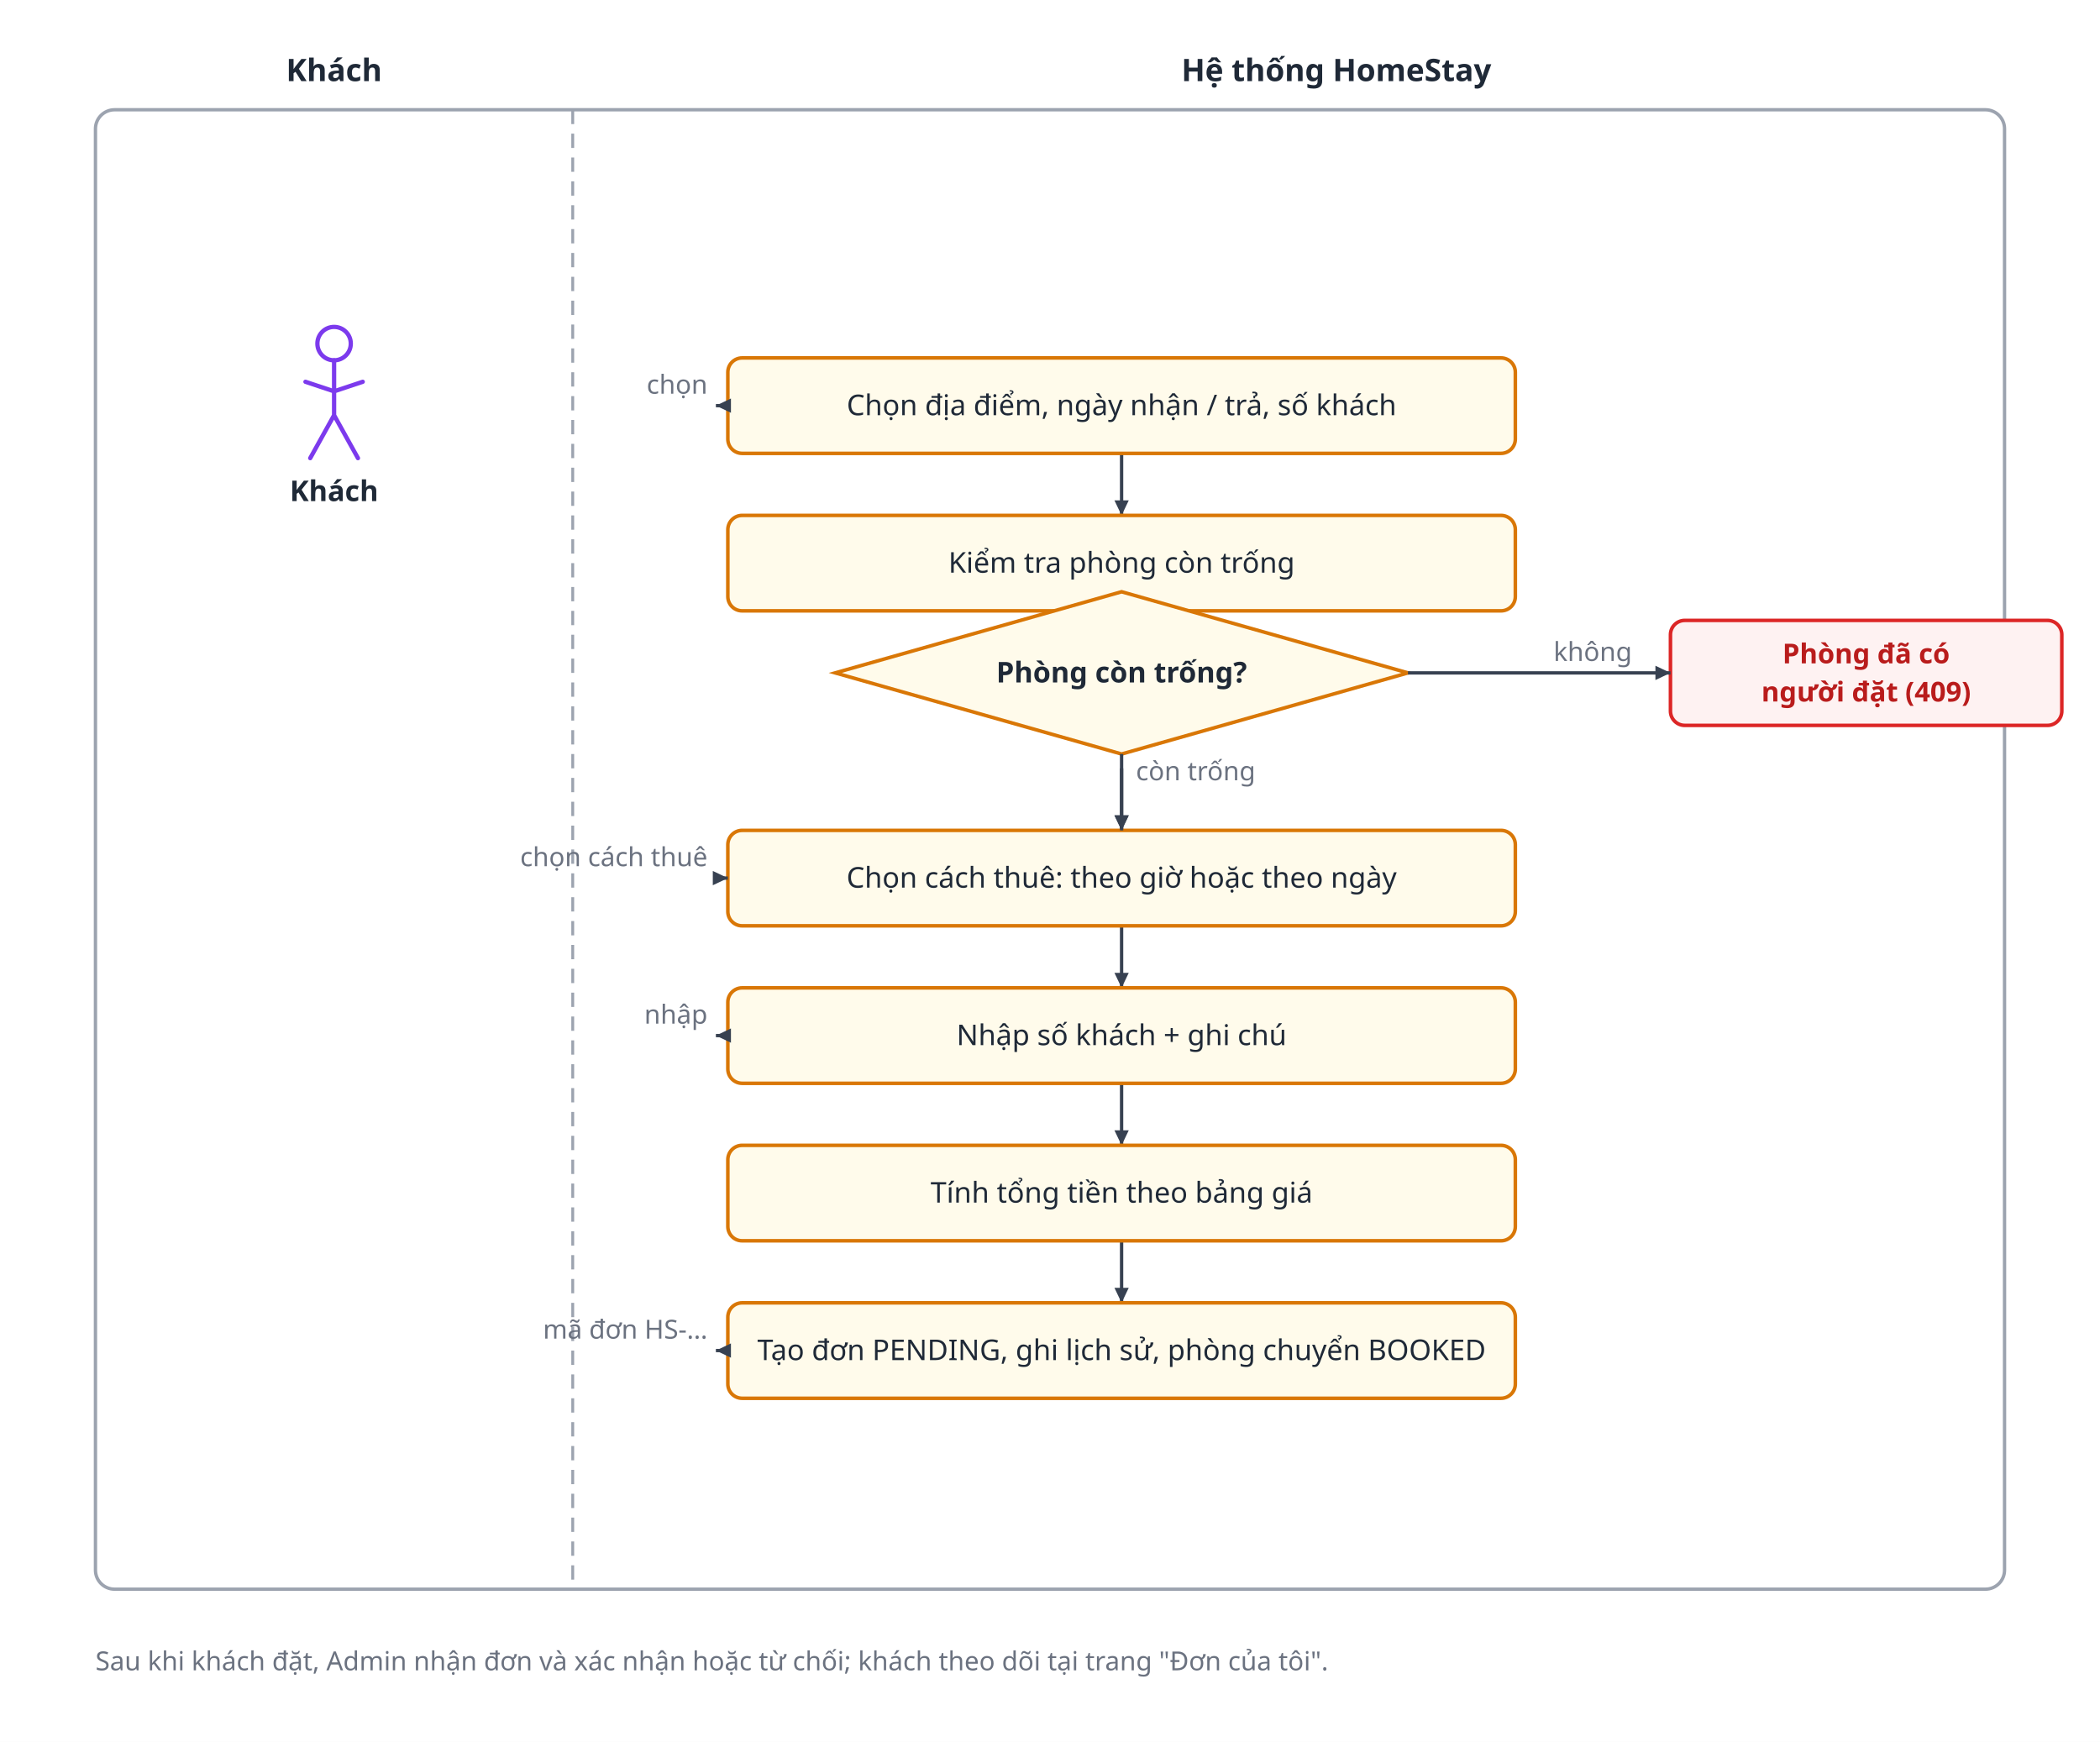
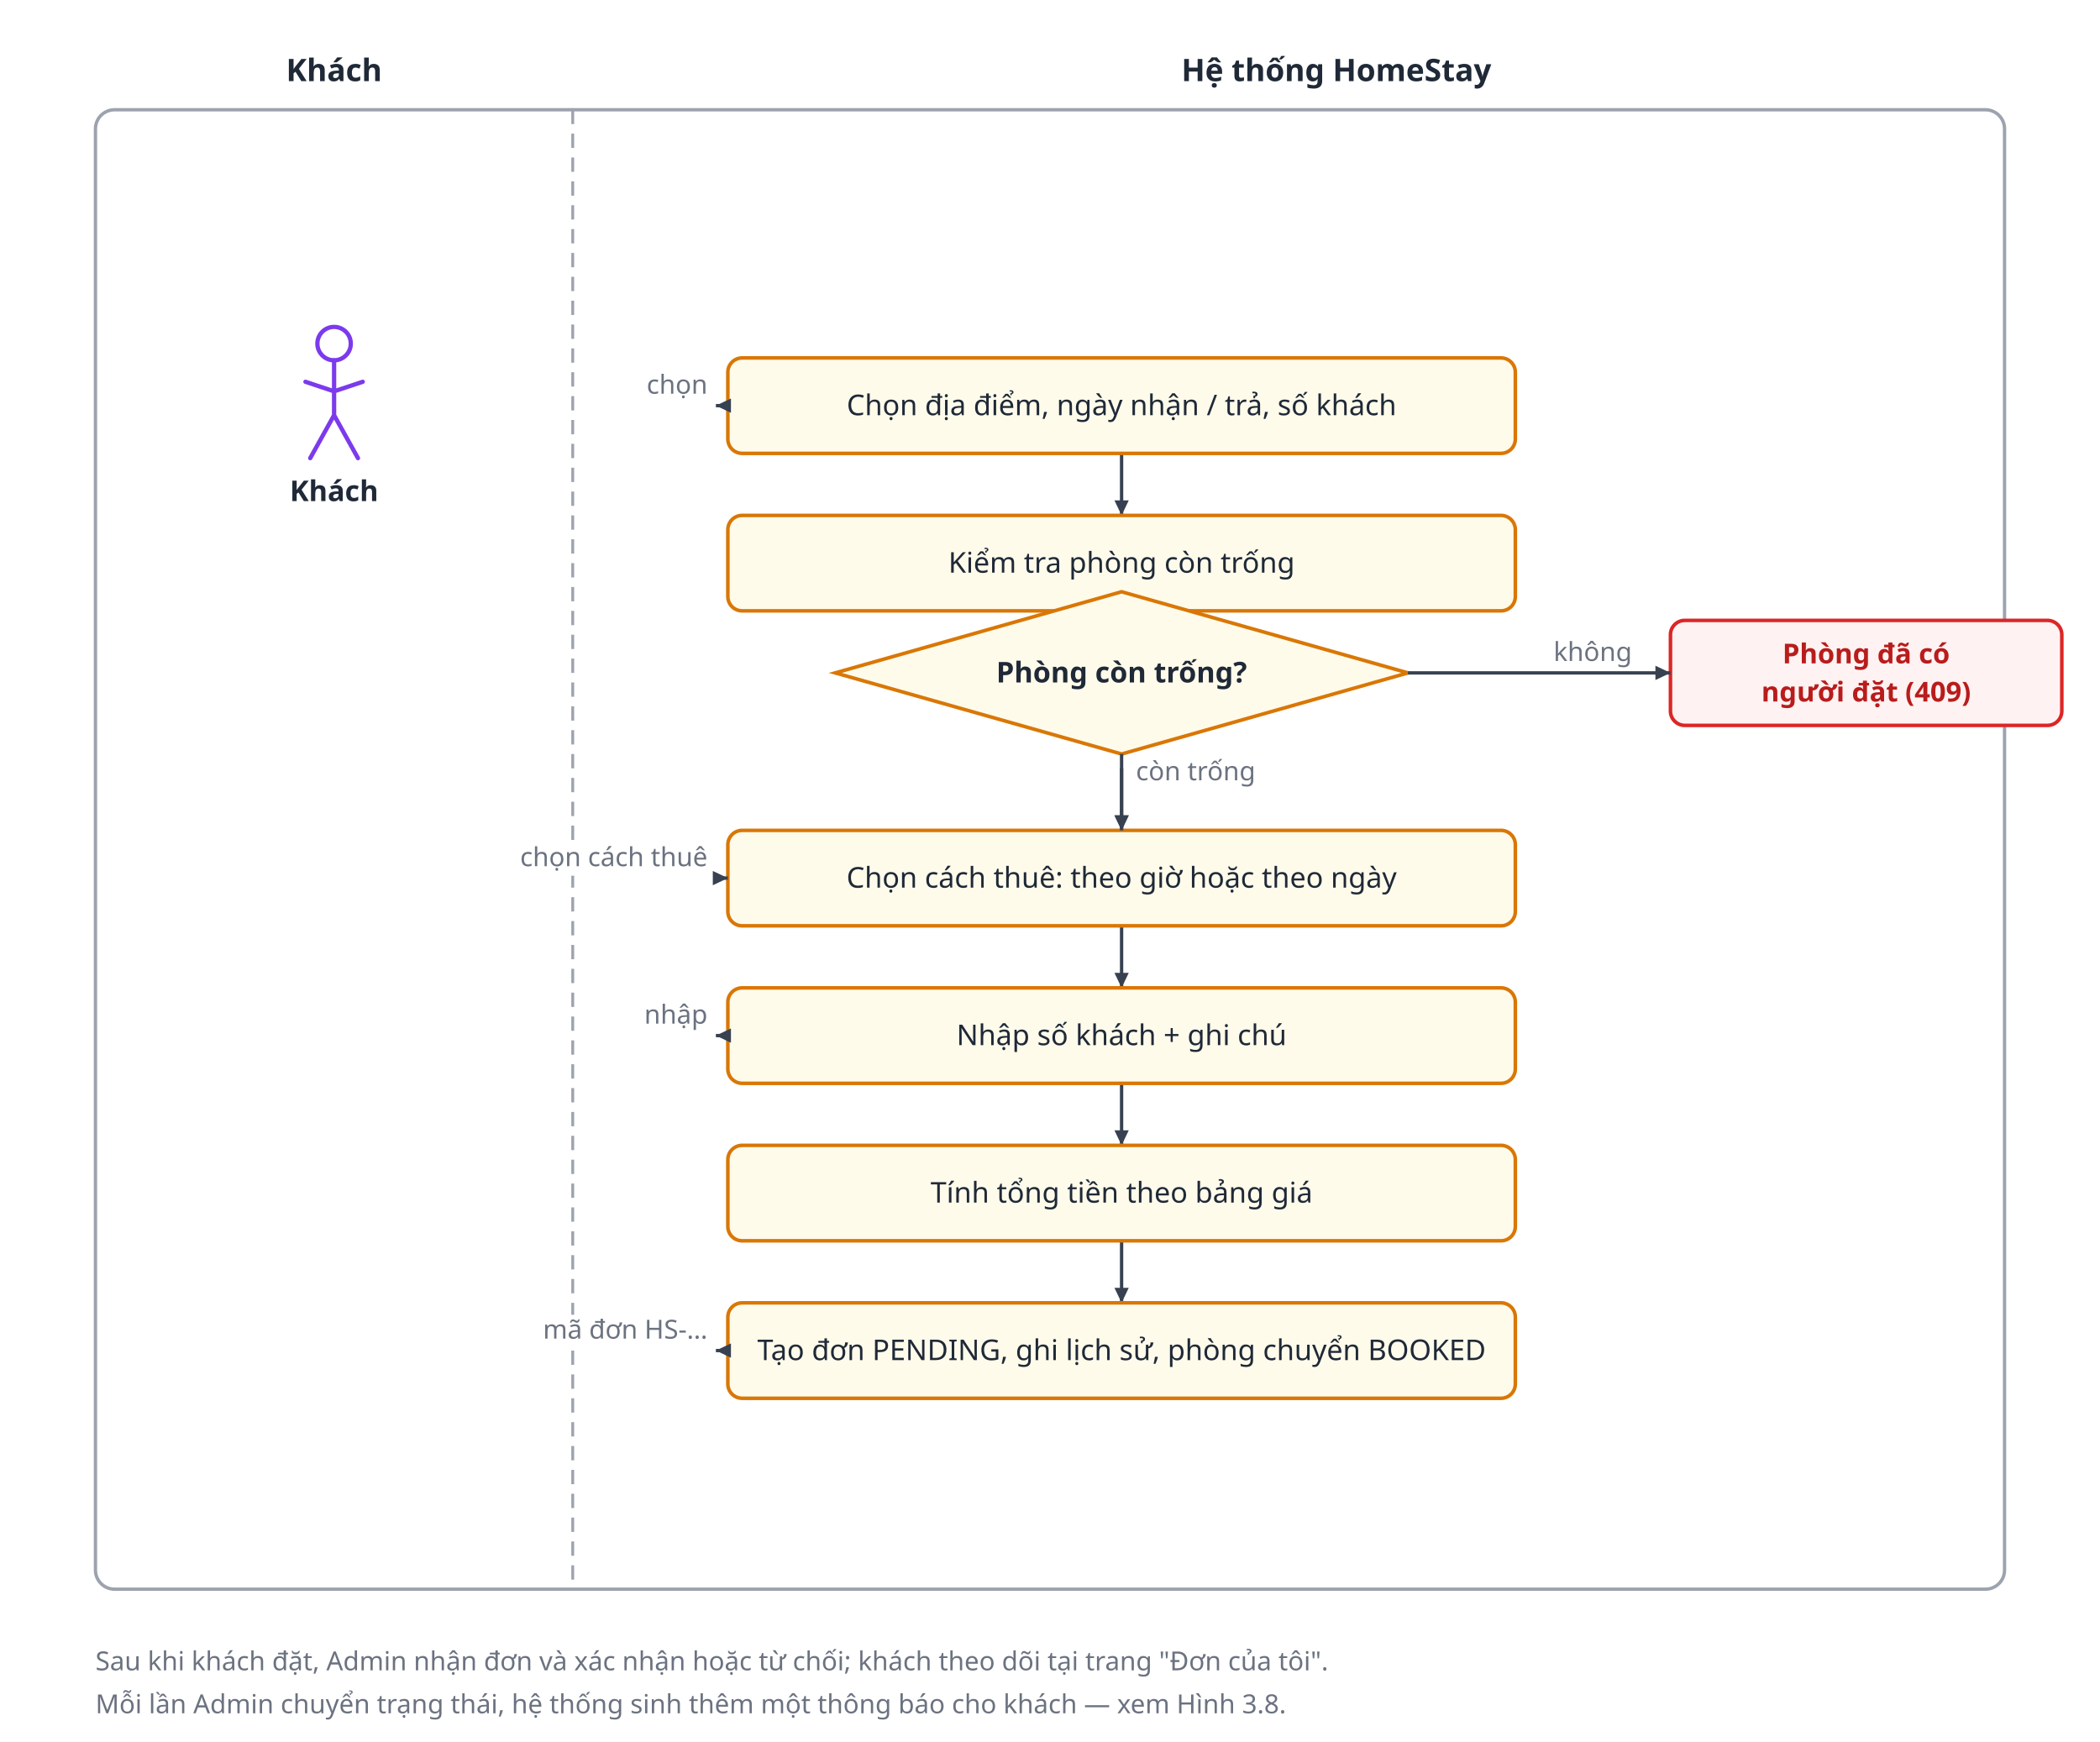
<svg xmlns="http://www.w3.org/2000/svg" width="880" height="730" viewBox="0 0 880 730" font-family="'Segoe UI', 'Noto Sans', Arial, sans-serif">
  <rect width="880" height="730" fill="#ffffff" />
  <rect x="40" y="46" width="800" height="620" rx="8" fill="#ffffff" stroke="#9ca3af" stroke-width="1.4" />
  <line x1="240" y1="46" x2="240" y2="666" stroke="#9ca3af" stroke-width="1.2" stroke-dasharray="6 4" />
  <text x="140" y="34" font-size="13" text-anchor="middle" fill="#1f2937" font-weight="700">Khách</text>
  <text x="560" y="34" font-size="13" text-anchor="middle" fill="#1f2937" font-weight="700">Hệ thống HomeStay</text>
  <circle cx="140" cy="144" r="7" fill="none" stroke="#7c3aed" stroke-width="1.8" />
  <path d="M 140 151 L 140 174 M 128 160 L 140 164 L 152 160          M 140 174 L 130 192 M 140 174 L 150 192" fill="none" stroke="#7c3aed" stroke-width="1.8" stroke-linecap="round" />
  <text x="140" y="210" font-size="12" text-anchor="middle" fill="#1f2937" font-weight="600">Khách</text>
  <line x1="470" y1="190" x2="470" y2="216" stroke="#374151" stroke-width="1.4" />
  <polygon points="470,216 467.0,209.7 473.0,209.7" fill="#374151" />
  <line x1="470" y1="322" x2="470" y2="348" stroke="#374151" stroke-width="1.4" />
  <polygon points="470,348 467.0,341.7 473.0,341.7" fill="#374151" />
  <line x1="470" y1="388" x2="470" y2="414" stroke="#374151" stroke-width="1.4" />
  <polygon points="470,414 467.0,407.7 473.0,407.7" fill="#374151" />
  <line x1="470" y1="454" x2="470" y2="480" stroke="#374151" stroke-width="1.4" />
  <polygon points="470,480 467.0,473.7 473.0,473.7" fill="#374151" />
  <line x1="470" y1="520" x2="470" y2="546" stroke="#374151" stroke-width="1.4" />
  <polygon points="470,546 467.0,539.7 473.0,539.7" fill="#374151" />
  <rect x="305" y="150" width="330" height="40" rx="6" fill="#fffbeb" stroke="#d97706" stroke-width="1.5" />
  <text x="470" y="174" font-size="12" text-anchor="middle" fill="#1f2937" font-weight="500">Chọn địa điểm, ngày nhận / trả, số khách</text>
  <rect x="305" y="216" width="330" height="40" rx="6" fill="#fffbeb" stroke="#d97706" stroke-width="1.5" />
  <text x="470" y="240" font-size="12" text-anchor="middle" fill="#1f2937" font-weight="500">Kiểm tra phòng còn trống</text>
  <polygon points="470,248 590,282 470,316 350,282" fill="#fffbeb" stroke="#d97706" stroke-width="1.5" />
  <text x="470" y="286" font-size="12" text-anchor="middle" fill="#1f2937" font-weight="600">Phòng còn trống?</text>
  <rect x="305" y="348" width="330" height="40" rx="6" fill="#fffbeb" stroke="#d97706" stroke-width="1.5" />
  <text x="470" y="372" font-size="12" text-anchor="middle" fill="#1f2937" font-weight="500">Chọn cách thuê: theo giờ hoặc theo ngày</text>
  <rect x="305" y="414" width="330" height="40" rx="6" fill="#fffbeb" stroke="#d97706" stroke-width="1.5" />
  <text x="470" y="438" font-size="12" text-anchor="middle" fill="#1f2937" font-weight="500">Nhập số khách + ghi chú</text>
  <rect x="305" y="480" width="330" height="40" rx="6" fill="#fffbeb" stroke="#d97706" stroke-width="1.5" />
  <text x="470" y="504" font-size="12" text-anchor="middle" fill="#1f2937" font-weight="500">Tính tổng tiền theo bảng giá</text>
  <rect x="305" y="546" width="330" height="40" rx="6" fill="#fffbeb" stroke="#d97706" stroke-width="1.5" />
  <text x="470" y="570" font-size="12" text-anchor="middle" fill="#1f2937" font-weight="500">Tạo đơn PENDING, ghi lịch sử, phòng chuyển BOOKED</text>
  <rect x="700" y="260" width="164" height="44" rx="6" fill="#fef2f2" stroke="#dc2626" stroke-width="1.5" />
  <text x="782" y="278" font-size="11.5" text-anchor="middle" fill="#b91c1c" font-weight="600">Phòng đã có</text>
  <text x="782" y="294" font-size="11.5" text-anchor="middle" fill="#b91c1c" font-weight="600">người đặt (409)</text>
  <line x1="590" y1="282" x2="700" y2="282" stroke="#374151" stroke-width="1.4" />
  <polygon points="700,282 693.7,285.0 693.7,279.0" fill="#374151" />
+   <rect x="651" y="267" width="34.5" height="14" fill="#ffffff" />
  <text x="651" y="277" font-size="11" text-anchor="start" fill="#6b7280" font-weight="400">không</text>
  <line x1="470" y1="316" x2="470" y2="348" stroke="#374151" stroke-width="1.4" />
  <polygon points="470,348 467.0,341.7 473.0,341.7" fill="#374151" />
+   <rect x="476" y="317" width="58.9" height="14" fill="#ffffff" />
  <text x="476" y="327" font-size="11" text-anchor="start" fill="#6b7280" font-weight="400">còn trống</text>
  <line x1="305" y1="170" x2="300" y2="170" stroke="#374151" stroke-width="1.4" />
  <polygon points="300,170 306.3,167.0 306.3,173.0" fill="#374151" />
+   <rect x="268.1" y="155" width="28.4" height="14" fill="#ffffff" />
  <text x="296.5" y="165" font-size="11" text-anchor="end" fill="#6b7280" font-weight="400">chọn</text>
  <line x1="300" y1="368" x2="305" y2="368" stroke="#374151" stroke-width="1.4" />
  <polygon points="305,368 298.7,371.0 298.7,365.0" fill="#374151" />
+   <rect x="207.1" y="353" width="89.4" height="14" fill="#ffffff" />
  <text x="296.5" y="363" font-size="11" text-anchor="end" fill="#6b7280" font-weight="400">chọn cách thuê</text>
  <line x1="305" y1="434" x2="300" y2="434" stroke="#374151" stroke-width="1.4" />
  <polygon points="300,434 306.3,431.0 306.3,437.0" fill="#374151" />
+   <rect x="268.1" y="419" width="28.4" height="14" fill="#ffffff" />
  <text x="296.5" y="429" font-size="11" text-anchor="end" fill="#6b7280" font-weight="400">nhập</text>
  <line x1="305" y1="566" x2="300" y2="566" stroke="#374151" stroke-width="1.4" />
  <polygon points="300,566 306.3,563.0 306.3,569.0" fill="#374151" />
+   <rect x="225.4" y="551" width="71.1" height="14" fill="#ffffff" />
  <text x="296.5" y="561" font-size="11" text-anchor="end" fill="#6b7280" font-weight="400">mã đơn HS-…</text>
  <text x="40" y="700" font-size="11" text-anchor="start" fill="#6b7280" font-weight="400">Sau khi khách đặt, Admin nhận đơn và xác nhận hoặc từ chối; khách theo dõi tại trang "Đơn của tôi".</text>
+   <text x="40" y="718" font-size="11" text-anchor="start" fill="#6b7280" font-weight="400">Mỗi lần Admin chuyển trạng thái, hệ thống sinh thêm một thông báo cho khách — xem Hình 3.8.</text>
</svg>
